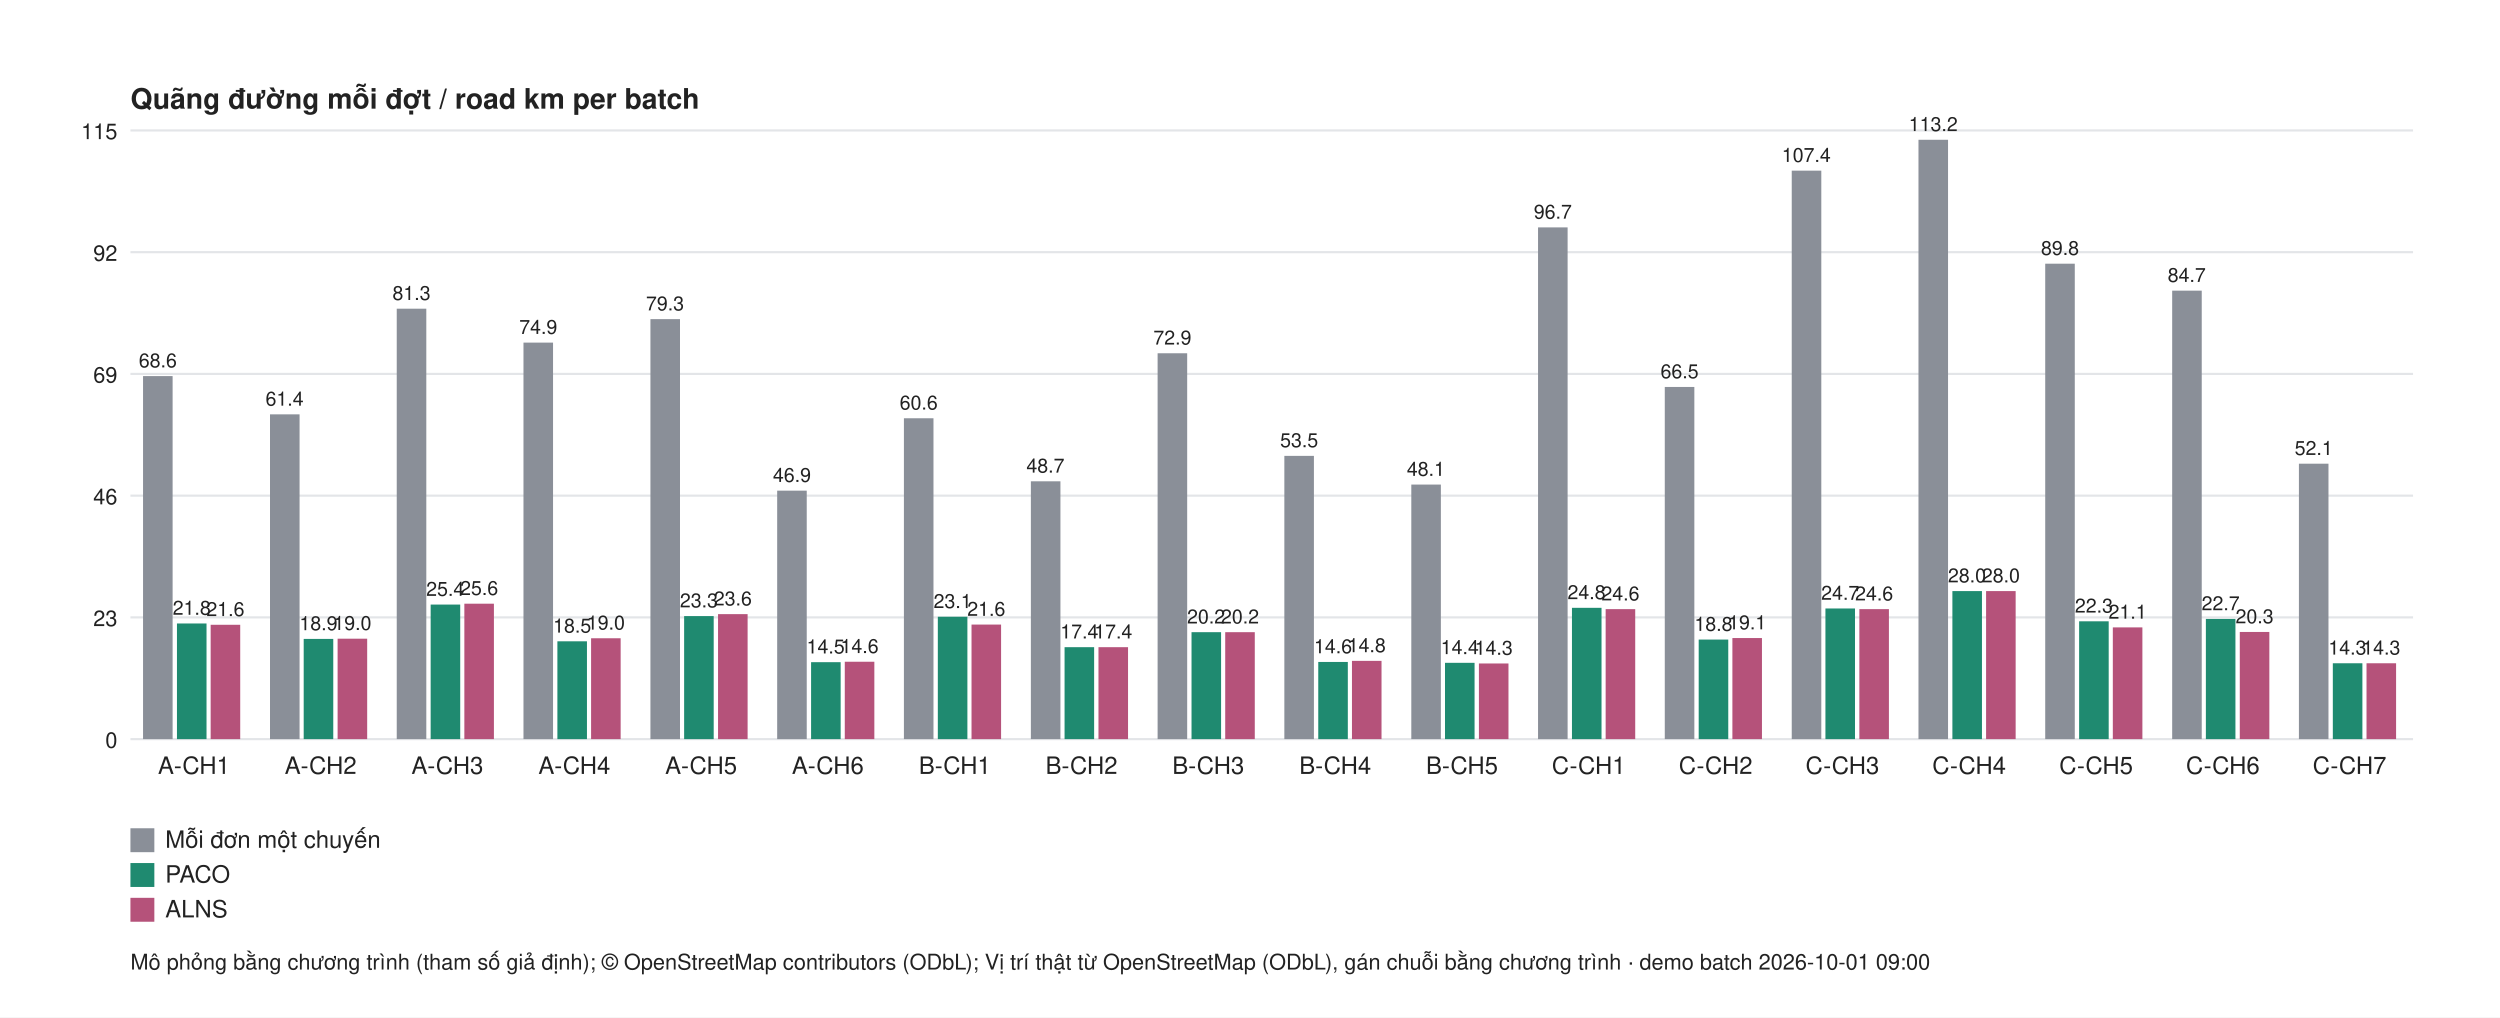
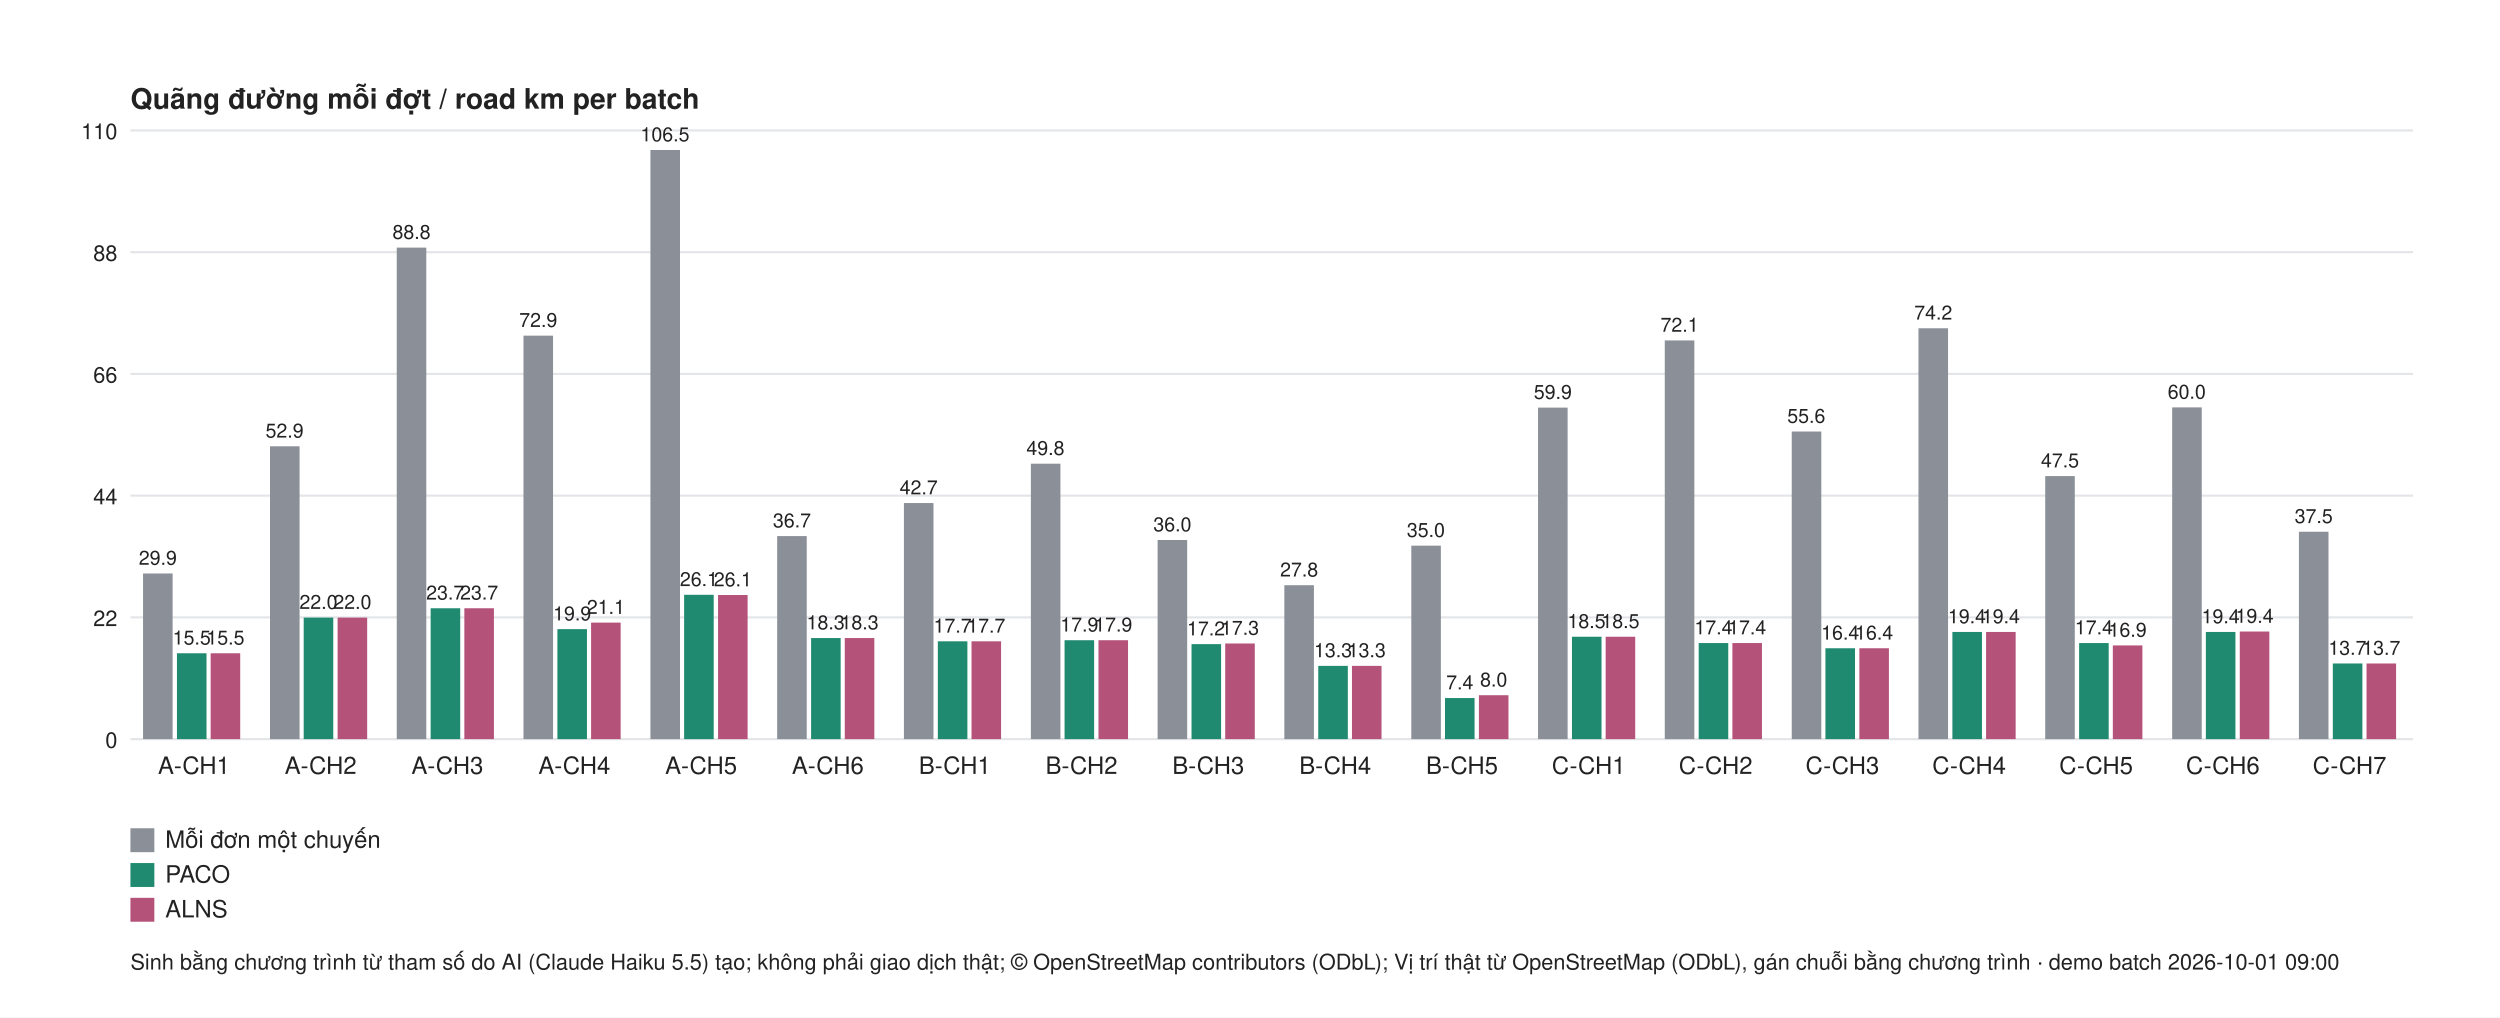
<svg xmlns="http://www.w3.org/2000/svg" width="1150" height="468" viewBox="0 0 1150 468" font-family="Helvetica, Arial, sans-serif" fill="#222">
  <rect width="1150" height="468" fill="#ffffff" />
  <text x="60" y="50" font-size="13" font-weight="600">Quãng đường mỗi đợt / road km per batch</text>
  <line x1="60" x2="1110" y1="340.0" y2="340.0" stroke="#e3e5e8" />
  <text x="54" y="344.0" font-size="10" text-anchor="end">0</text>
  <line x1="60" x2="1110" y1="284.0" y2="284.0" stroke="#e3e5e8" />
-   <text x="54" y="288.0" font-size="10" text-anchor="end">23</text>
+   <text x="54" y="288.0" font-size="10" text-anchor="end">22</text>
  <line x1="60" x2="1110" y1="228.0" y2="228.0" stroke="#e3e5e8" />
-   <text x="54" y="232.0" font-size="10" text-anchor="end">46</text>
+   <text x="54" y="232.0" font-size="10" text-anchor="end">44</text>
  <line x1="60" x2="1110" y1="172.0" y2="172.0" stroke="#e3e5e8" />
-   <text x="54" y="176.0" font-size="10" text-anchor="end">69</text>
+   <text x="54" y="176.0" font-size="10" text-anchor="end">66</text>
  <line x1="60" x2="1110" y1="116.0" y2="116.0" stroke="#e3e5e8" />
-   <text x="54" y="120.0" font-size="10" text-anchor="end">92</text>
+   <text x="54" y="120.0" font-size="10" text-anchor="end">88</text>
  <line x1="60" x2="1110" y1="60.0" y2="60.0" stroke="#e3e5e8" />
-   <text x="54" y="64.0" font-size="10" text-anchor="end">115</text>
+   <text x="54" y="64.0" font-size="10" text-anchor="end">110</text>
  <text x="89.2" y="356" font-size="11" text-anchor="middle">A-CH1</text>
-   <rect x="65.8" y="173.0" width="13.6" height="167.0" fill="#8a8f98" />
-   <line x1="72.6" x2="72.6" y1="173.0" y2="173.0" stroke="#222" />
-   <text x="72.6" y="169.0" font-size="9" text-anchor="middle">68.6</text>
-   <rect x="81.4" y="286.8" width="13.6" height="53.2" fill="#1f8a70" />
-   <line x1="88.2" x2="88.2" y1="286.8" y2="286.8" stroke="#222" />
-   <text x="88.2" y="282.8" font-size="9" text-anchor="middle">21.8</text>
-   <rect x="96.9" y="287.4" width="13.6" height="52.6" fill="#b5527a" />
-   <line x1="103.7" x2="103.7" y1="287.4" y2="287.4" stroke="#222" />
-   <text x="103.7" y="283.4" font-size="9" text-anchor="middle">21.6</text>
+   <rect x="65.8" y="263.8" width="13.6" height="76.2" fill="#8a8f98" />
+   <line x1="72.6" x2="72.6" y1="263.8" y2="263.8" stroke="#222" />
+   <text x="72.6" y="259.8" font-size="9" text-anchor="middle">29.9</text>
+   <rect x="81.4" y="300.5" width="13.6" height="39.5" fill="#1f8a70" />
+   <line x1="88.2" x2="88.2" y1="300.5" y2="300.5" stroke="#222" />
+   <text x="88.2" y="296.5" font-size="9" text-anchor="middle">15.5</text>
+   <rect x="96.9" y="300.5" width="13.6" height="39.5" fill="#b5527a" />
+   <line x1="103.7" x2="103.7" y1="300.5" y2="300.5" stroke="#222" />
+   <text x="103.7" y="296.5" font-size="9" text-anchor="middle">15.5</text>
  <text x="147.5" y="356" font-size="11" text-anchor="middle">A-CH2</text>
-   <rect x="124.2" y="190.6" width="13.6" height="149.4" fill="#8a8f98" />
-   <line x1="130.9" x2="130.9" y1="190.6" y2="190.6" stroke="#222" />
-   <text x="130.9" y="186.6" font-size="9" text-anchor="middle">61.4</text>
-   <rect x="139.7" y="293.9" width="13.6" height="46.1" fill="#1f8a70" />
-   <line x1="146.5" x2="146.5" y1="293.9" y2="293.9" stroke="#222" />
-   <text x="146.5" y="289.9" font-size="9" text-anchor="middle">18.9</text>
-   <rect x="155.3" y="293.8" width="13.6" height="46.2" fill="#b5527a" />
-   <line x1="162.1" x2="162.1" y1="293.8" y2="293.8" stroke="#222" />
-   <text x="162.1" y="289.8" font-size="9" text-anchor="middle">19.0</text>
+   <rect x="124.2" y="205.3" width="13.6" height="134.7" fill="#8a8f98" />
+   <line x1="130.9" x2="130.9" y1="205.3" y2="205.3" stroke="#222" />
+   <text x="130.9" y="201.3" font-size="9" text-anchor="middle">52.9</text>
+   <rect x="139.7" y="284.1" width="13.6" height="55.9" fill="#1f8a70" />
+   <line x1="146.5" x2="146.5" y1="284.1" y2="284.1" stroke="#222" />
+   <text x="146.5" y="280.1" font-size="9" text-anchor="middle">22.0</text>
+   <rect x="155.3" y="284.1" width="13.6" height="55.9" fill="#b5527a" />
+   <line x1="162.1" x2="162.1" y1="284.1" y2="284.1" stroke="#222" />
+   <text x="162.1" y="280.1" font-size="9" text-anchor="middle">22.0</text>
  <text x="205.8" y="356" font-size="11" text-anchor="middle">A-CH3</text>
-   <rect x="182.5" y="142.0" width="13.6" height="198.0" fill="#8a8f98" />
-   <line x1="189.3" x2="189.3" y1="142.0" y2="142.0" stroke="#222" />
-   <text x="189.3" y="138.0" font-size="9" text-anchor="middle">81.3</text>
-   <rect x="198.1" y="278.1" width="13.6" height="61.9" fill="#1f8a70" />
-   <line x1="204.8" x2="204.8" y1="278.1" y2="278.1" stroke="#222" />
-   <text x="204.8" y="274.1" font-size="9" text-anchor="middle">25.4</text>
-   <rect x="213.6" y="277.7" width="13.6" height="62.3" fill="#b5527a" />
-   <line x1="220.4" x2="220.4" y1="277.7" y2="277.7" stroke="#222" />
-   <text x="220.4" y="273.7" font-size="9" text-anchor="middle">25.6</text>
+   <rect x="182.5" y="113.9" width="13.6" height="226.1" fill="#8a8f98" />
+   <line x1="189.3" x2="189.3" y1="113.9" y2="113.9" stroke="#222" />
+   <text x="189.3" y="109.9" font-size="9" text-anchor="middle">88.8</text>
+   <rect x="198.1" y="279.8" width="13.6" height="60.2" fill="#1f8a70" />
+   <line x1="204.8" x2="204.8" y1="279.8" y2="279.8" stroke="#222" />
+   <text x="204.8" y="275.8" font-size="9" text-anchor="middle">23.7</text>
+   <rect x="213.6" y="279.8" width="13.6" height="60.2" fill="#b5527a" />
+   <line x1="220.4" x2="220.4" y1="279.8" y2="279.8" stroke="#222" />
+   <text x="220.4" y="275.8" font-size="9" text-anchor="middle">23.7</text>
  <text x="264.2" y="356" font-size="11" text-anchor="middle">A-CH4</text>
-   <rect x="240.8" y="157.6" width="13.6" height="182.4" fill="#8a8f98" />
-   <line x1="247.6" x2="247.6" y1="157.6" y2="157.6" stroke="#222" />
-   <text x="247.6" y="153.6" font-size="9" text-anchor="middle">74.9</text>
-   <rect x="256.4" y="295.0" width="13.6" height="45.0" fill="#1f8a70" />
-   <line x1="263.2" x2="263.2" y1="295.0" y2="295.0" stroke="#222" />
-   <text x="263.2" y="291.0" font-size="9" text-anchor="middle">18.5</text>
-   <rect x="271.9" y="293.6" width="13.6" height="46.4" fill="#b5527a" />
-   <line x1="278.7" x2="278.7" y1="293.6" y2="293.6" stroke="#222" />
-   <text x="278.7" y="289.6" font-size="9" text-anchor="middle">19.0</text>
+   <rect x="240.8" y="154.4" width="13.6" height="185.6" fill="#8a8f98" />
+   <line x1="247.6" x2="247.6" y1="154.4" y2="154.4" stroke="#222" />
+   <text x="247.6" y="150.4" font-size="9" text-anchor="middle">72.9</text>
+   <rect x="256.4" y="289.4" width="13.6" height="50.6" fill="#1f8a70" />
+   <line x1="263.2" x2="263.2" y1="289.4" y2="289.4" stroke="#222" />
+   <text x="263.2" y="285.4" font-size="9" text-anchor="middle">19.9</text>
+   <rect x="271.9" y="286.4" width="13.6" height="53.6" fill="#b5527a" />
+   <line x1="278.7" x2="278.7" y1="286.4" y2="286.4" stroke="#222" />
+   <text x="278.7" y="282.4" font-size="9" text-anchor="middle">21.1</text>
  <text x="322.5" y="356" font-size="11" text-anchor="middle">A-CH5</text>
-   <rect x="299.2" y="146.8" width="13.6" height="193.2" fill="#8a8f98" />
-   <line x1="305.9" x2="305.9" y1="146.8" y2="146.8" stroke="#222" />
-   <text x="305.9" y="142.8" font-size="9" text-anchor="middle">79.3</text>
-   <rect x="314.7" y="283.4" width="13.6" height="56.6" fill="#1f8a70" />
-   <line x1="321.5" x2="321.5" y1="283.4" y2="283.4" stroke="#222" />
-   <text x="321.5" y="279.4" font-size="9" text-anchor="middle">23.3</text>
-   <rect x="330.3" y="282.5" width="13.6" height="57.5" fill="#b5527a" />
-   <line x1="337.1" x2="337.1" y1="282.5" y2="282.5" stroke="#222" />
-   <text x="337.1" y="278.5" font-size="9" text-anchor="middle">23.6</text>
+   <rect x="299.2" y="69.0" width="13.6" height="271.0" fill="#8a8f98" />
+   <line x1="305.9" x2="305.9" y1="69.0" y2="69.0" stroke="#222" />
+   <text x="305.9" y="65.0" font-size="9" text-anchor="middle">106.5</text>
+   <rect x="314.7" y="273.6" width="13.6" height="66.4" fill="#1f8a70" />
+   <line x1="321.5" x2="321.5" y1="273.6" y2="273.6" stroke="#222" />
+   <text x="321.5" y="269.6" font-size="9" text-anchor="middle">26.1</text>
+   <rect x="330.3" y="273.7" width="13.6" height="66.3" fill="#b5527a" />
+   <line x1="337.1" x2="337.1" y1="273.7" y2="273.7" stroke="#222" />
+   <text x="337.1" y="269.7" font-size="9" text-anchor="middle">26.1</text>
  <text x="380.8" y="356" font-size="11" text-anchor="middle">A-CH6</text>
-   <rect x="357.5" y="225.7" width="13.6" height="114.3" fill="#8a8f98" />
-   <line x1="364.3" x2="364.3" y1="225.7" y2="225.7" stroke="#222" />
-   <text x="364.3" y="221.7" font-size="9" text-anchor="middle">46.9</text>
-   <rect x="373.1" y="304.6" width="13.6" height="35.4" fill="#1f8a70" />
-   <line x1="379.8" x2="379.8" y1="304.6" y2="304.6" stroke="#222" />
-   <text x="379.8" y="300.6" font-size="9" text-anchor="middle">14.5</text>
-   <rect x="388.6" y="304.4" width="13.6" height="35.6" fill="#b5527a" />
-   <line x1="395.4" x2="395.4" y1="304.4" y2="304.4" stroke="#222" />
-   <text x="395.4" y="300.4" font-size="9" text-anchor="middle">14.6</text>
+   <rect x="357.5" y="246.6" width="13.6" height="93.4" fill="#8a8f98" />
+   <line x1="364.3" x2="364.3" y1="246.6" y2="246.6" stroke="#222" />
+   <text x="364.3" y="242.6" font-size="9" text-anchor="middle">36.7</text>
+   <rect x="373.1" y="293.5" width="13.6" height="46.5" fill="#1f8a70" />
+   <line x1="379.8" x2="379.8" y1="293.5" y2="293.5" stroke="#222" />
+   <text x="379.8" y="289.5" font-size="9" text-anchor="middle">18.3</text>
+   <rect x="388.6" y="293.5" width="13.6" height="46.5" fill="#b5527a" />
+   <line x1="395.4" x2="395.4" y1="293.5" y2="293.5" stroke="#222" />
+   <text x="395.4" y="289.5" font-size="9" text-anchor="middle">18.3</text>
  <text x="439.2" y="356" font-size="11" text-anchor="middle">B-CH1</text>
-   <rect x="415.8" y="192.4" width="13.6" height="147.6" fill="#8a8f98" />
-   <line x1="422.6" x2="422.6" y1="192.4" y2="192.4" stroke="#222" />
-   <text x="422.6" y="188.4" font-size="9" text-anchor="middle">60.6</text>
-   <rect x="431.4" y="283.7" width="13.6" height="56.3" fill="#1f8a70" />
-   <line x1="438.2" x2="438.2" y1="283.7" y2="283.7" stroke="#222" />
-   <text x="438.2" y="279.7" font-size="9" text-anchor="middle">23.1</text>
-   <rect x="446.9" y="287.3" width="13.6" height="52.7" fill="#b5527a" />
-   <line x1="453.7" x2="453.7" y1="287.3" y2="287.3" stroke="#222" />
-   <text x="453.7" y="283.3" font-size="9" text-anchor="middle">21.6</text>
+   <rect x="415.8" y="231.4" width="13.6" height="108.6" fill="#8a8f98" />
+   <line x1="422.6" x2="422.6" y1="231.4" y2="231.4" stroke="#222" />
+   <text x="422.6" y="227.4" font-size="9" text-anchor="middle">42.7</text>
+   <rect x="431.4" y="295.0" width="13.6" height="45.0" fill="#1f8a70" />
+   <line x1="438.2" x2="438.2" y1="295.0" y2="295.0" stroke="#222" />
+   <text x="438.2" y="291.0" font-size="9" text-anchor="middle">17.7</text>
+   <rect x="446.9" y="295.0" width="13.6" height="45.0" fill="#b5527a" />
+   <line x1="453.7" x2="453.7" y1="295.0" y2="295.0" stroke="#222" />
+   <text x="453.7" y="291.0" font-size="9" text-anchor="middle">17.7</text>
  <text x="497.5" y="356" font-size="11" text-anchor="middle">B-CH2</text>
-   <rect x="474.2" y="221.4" width="13.6" height="118.6" fill="#8a8f98" />
-   <line x1="480.9" x2="480.9" y1="221.4" y2="221.4" stroke="#222" />
-   <text x="480.9" y="217.4" font-size="9" text-anchor="middle">48.7</text>
-   <rect x="489.7" y="297.7" width="13.6" height="42.3" fill="#1f8a70" />
-   <line x1="496.5" x2="496.5" y1="297.7" y2="297.7" stroke="#222" />
-   <text x="496.5" y="293.7" font-size="9" text-anchor="middle">17.4</text>
-   <rect x="505.3" y="297.7" width="13.6" height="42.3" fill="#b5527a" />
-   <line x1="512.1" x2="512.1" y1="297.7" y2="297.7" stroke="#222" />
-   <text x="512.1" y="293.7" font-size="9" text-anchor="middle">17.4</text>
+   <rect x="474.2" y="213.3" width="13.6" height="126.7" fill="#8a8f98" />
+   <line x1="480.9" x2="480.9" y1="213.3" y2="213.3" stroke="#222" />
+   <text x="480.9" y="209.3" font-size="9" text-anchor="middle">49.8</text>
+   <rect x="489.7" y="294.5" width="13.6" height="45.5" fill="#1f8a70" />
+   <line x1="496.5" x2="496.5" y1="294.5" y2="294.5" stroke="#222" />
+   <text x="496.5" y="290.5" font-size="9" text-anchor="middle">17.9</text>
+   <rect x="505.3" y="294.5" width="13.6" height="45.5" fill="#b5527a" />
+   <line x1="512.1" x2="512.1" y1="294.5" y2="294.5" stroke="#222" />
+   <text x="512.1" y="290.5" font-size="9" text-anchor="middle">17.9</text>
  <text x="555.8" y="356" font-size="11" text-anchor="middle">B-CH3</text>
-   <rect x="532.5" y="162.5" width="13.6" height="177.5" fill="#8a8f98" />
-   <line x1="539.3" x2="539.3" y1="162.5" y2="162.5" stroke="#222" />
-   <text x="539.3" y="158.5" font-size="9" text-anchor="middle">72.9</text>
-   <rect x="548.1" y="290.8" width="13.6" height="49.2" fill="#1f8a70" />
-   <line x1="554.8" x2="554.8" y1="290.8" y2="290.8" stroke="#222" />
-   <text x="554.8" y="286.8" font-size="9" text-anchor="middle">20.2</text>
-   <rect x="563.6" y="290.8" width="13.6" height="49.2" fill="#b5527a" />
-   <line x1="570.4" x2="570.4" y1="290.8" y2="290.8" stroke="#222" />
-   <text x="570.4" y="286.8" font-size="9" text-anchor="middle">20.2</text>
+   <rect x="532.5" y="248.4" width="13.6" height="91.6" fill="#8a8f98" />
+   <line x1="539.3" x2="539.3" y1="248.4" y2="248.4" stroke="#222" />
+   <text x="539.3" y="244.4" font-size="9" text-anchor="middle">36.0</text>
+   <rect x="548.1" y="296.3" width="13.6" height="43.7" fill="#1f8a70" />
+   <line x1="554.8" x2="554.8" y1="296.3" y2="296.3" stroke="#222" />
+   <text x="554.8" y="292.3" font-size="9" text-anchor="middle">17.2</text>
+   <rect x="563.6" y="296.0" width="13.6" height="44.0" fill="#b5527a" />
+   <line x1="570.4" x2="570.4" y1="296.0" y2="296.0" stroke="#222" />
+   <text x="570.4" y="292.0" font-size="9" text-anchor="middle">17.3</text>
  <text x="614.2" y="356" font-size="11" text-anchor="middle">B-CH4</text>
-   <rect x="590.8" y="209.7" width="13.6" height="130.3" fill="#8a8f98" />
-   <line x1="597.6" x2="597.6" y1="209.7" y2="209.7" stroke="#222" />
-   <text x="597.6" y="205.7" font-size="9" text-anchor="middle">53.5</text>
-   <rect x="606.4" y="304.5" width="13.6" height="35.5" fill="#1f8a70" />
-   <line x1="613.2" x2="613.2" y1="304.5" y2="304.5" stroke="#222" />
-   <text x="613.2" y="300.5" font-size="9" text-anchor="middle">14.6</text>
-   <rect x="621.9" y="304.0" width="13.6" height="36.0" fill="#b5527a" />
-   <line x1="628.7" x2="628.7" y1="304.0" y2="304.0" stroke="#222" />
-   <text x="628.7" y="300.0" font-size="9" text-anchor="middle">14.8</text>
+   <rect x="590.8" y="269.2" width="13.6" height="70.8" fill="#8a8f98" />
+   <line x1="597.6" x2="597.6" y1="269.2" y2="269.2" stroke="#222" />
+   <text x="597.6" y="265.2" font-size="9" text-anchor="middle">27.8</text>
+   <rect x="606.4" y="306.3" width="13.6" height="33.7" fill="#1f8a70" />
+   <line x1="613.2" x2="613.2" y1="306.3" y2="306.3" stroke="#222" />
+   <text x="613.2" y="302.3" font-size="9" text-anchor="middle">13.3</text>
+   <rect x="621.9" y="306.3" width="13.6" height="33.7" fill="#b5527a" />
+   <line x1="628.7" x2="628.7" y1="306.3" y2="306.3" stroke="#222" />
+   <text x="628.7" y="302.3" font-size="9" text-anchor="middle">13.3</text>
  <text x="672.5" y="356" font-size="11" text-anchor="middle">B-CH5</text>
-   <rect x="649.2" y="222.9" width="13.6" height="117.1" fill="#8a8f98" />
-   <line x1="655.9" x2="655.9" y1="222.9" y2="222.9" stroke="#222" />
-   <text x="655.9" y="218.9" font-size="9" text-anchor="middle">48.1</text>
-   <rect x="664.7" y="304.9" width="13.6" height="35.1" fill="#1f8a70" />
-   <line x1="671.5" x2="671.5" y1="304.9" y2="304.9" stroke="#222" />
-   <text x="671.5" y="300.9" font-size="9" text-anchor="middle">14.4</text>
-   <rect x="680.3" y="305.2" width="13.6" height="34.8" fill="#b5527a" />
-   <line x1="687.1" x2="687.1" y1="305.2" y2="305.2" stroke="#222" />
-   <text x="687.1" y="301.2" font-size="9" text-anchor="middle">14.3</text>
+   <rect x="649.2" y="251.0" width="13.6" height="89.0" fill="#8a8f98" />
+   <line x1="655.9" x2="655.9" y1="251.0" y2="251.0" stroke="#222" />
+   <text x="655.9" y="247.0" font-size="9" text-anchor="middle">35.0</text>
+   <rect x="664.7" y="321.1" width="13.6" height="18.9" fill="#1f8a70" />
+   <line x1="671.5" x2="671.5" y1="321.1" y2="321.1" stroke="#222" />
+   <text x="671.5" y="317.1" font-size="9" text-anchor="middle">7.4</text>
+   <rect x="680.3" y="319.8" width="13.6" height="20.2" fill="#b5527a" />
+   <line x1="687.1" x2="687.1" y1="319.8" y2="319.8" stroke="#222" />
+   <text x="687.1" y="315.8" font-size="9" text-anchor="middle">8.0</text>
  <text x="730.8" y="356" font-size="11" text-anchor="middle">C-CH1</text>
-   <rect x="707.5" y="104.6" width="13.6" height="235.4" fill="#8a8f98" />
-   <line x1="714.3" x2="714.3" y1="104.6" y2="104.6" stroke="#222" />
-   <text x="714.3" y="100.6" font-size="9" text-anchor="middle">96.7</text>
-   <rect x="723.1" y="279.6" width="13.6" height="60.4" fill="#1f8a70" />
-   <line x1="729.8" x2="729.8" y1="279.6" y2="279.6" stroke="#222" />
-   <text x="729.8" y="275.6" font-size="9" text-anchor="middle">24.8</text>
-   <rect x="738.6" y="280.2" width="13.6" height="59.8" fill="#b5527a" />
-   <line x1="745.4" x2="745.4" y1="280.2" y2="280.2" stroke="#222" />
-   <text x="745.4" y="276.2" font-size="9" text-anchor="middle">24.6</text>
+   <rect x="707.5" y="187.5" width="13.6" height="152.5" fill="#8a8f98" />
+   <line x1="714.3" x2="714.3" y1="187.5" y2="187.5" stroke="#222" />
+   <text x="714.3" y="183.5" font-size="9" text-anchor="middle">59.9</text>
+   <rect x="723.1" y="292.9" width="13.6" height="47.1" fill="#1f8a70" />
+   <line x1="729.8" x2="729.8" y1="292.9" y2="292.9" stroke="#222" />
+   <text x="729.8" y="288.9" font-size="9" text-anchor="middle">18.5</text>
+   <rect x="738.6" y="292.9" width="13.6" height="47.1" fill="#b5527a" />
+   <line x1="745.4" x2="745.4" y1="292.9" y2="292.9" stroke="#222" />
+   <text x="745.4" y="288.9" font-size="9" text-anchor="middle">18.5</text>
  <text x="789.2" y="356" font-size="11" text-anchor="middle">C-CH2</text>
-   <rect x="765.8" y="178.0" width="13.6" height="162.0" fill="#8a8f98" />
-   <line x1="772.6" x2="772.6" y1="178.0" y2="178.0" stroke="#222" />
-   <text x="772.6" y="174.0" font-size="9" text-anchor="middle">66.5</text>
-   <rect x="781.4" y="294.2" width="13.6" height="45.8" fill="#1f8a70" />
-   <line x1="788.2" x2="788.2" y1="294.2" y2="294.2" stroke="#222" />
-   <text x="788.2" y="290.2" font-size="9" text-anchor="middle">18.8</text>
-   <rect x="796.9" y="293.5" width="13.6" height="46.5" fill="#b5527a" />
-   <line x1="803.7" x2="803.7" y1="293.5" y2="293.5" stroke="#222" />
-   <text x="803.7" y="289.5" font-size="9" text-anchor="middle">19.1</text>
+   <rect x="765.8" y="156.6" width="13.6" height="183.4" fill="#8a8f98" />
+   <line x1="772.6" x2="772.6" y1="156.6" y2="156.6" stroke="#222" />
+   <text x="772.6" y="152.6" font-size="9" text-anchor="middle">72.1</text>
+   <rect x="781.4" y="295.8" width="13.6" height="44.2" fill="#1f8a70" />
+   <line x1="788.2" x2="788.2" y1="295.8" y2="295.8" stroke="#222" />
+   <text x="788.2" y="291.8" font-size="9" text-anchor="middle">17.4</text>
+   <rect x="796.9" y="295.8" width="13.6" height="44.2" fill="#b5527a" />
+   <line x1="803.7" x2="803.7" y1="295.8" y2="295.8" stroke="#222" />
+   <text x="803.7" y="291.8" font-size="9" text-anchor="middle">17.4</text>
  <text x="847.5" y="356" font-size="11" text-anchor="middle">C-CH3</text>
-   <rect x="824.2" y="78.5" width="13.6" height="261.5" fill="#8a8f98" />
-   <line x1="830.9" x2="830.9" y1="78.5" y2="78.5" stroke="#222" />
-   <text x="830.9" y="74.5" font-size="9" text-anchor="middle">107.4</text>
-   <rect x="839.7" y="279.9" width="13.6" height="60.1" fill="#1f8a70" />
-   <line x1="846.5" x2="846.5" y1="279.9" y2="279.9" stroke="#222" />
-   <text x="846.5" y="275.9" font-size="9" text-anchor="middle">24.7</text>
-   <rect x="855.3" y="280.2" width="13.6" height="59.8" fill="#b5527a" />
-   <line x1="862.1" x2="862.1" y1="280.2" y2="280.2" stroke="#222" />
-   <text x="862.1" y="276.2" font-size="9" text-anchor="middle">24.6</text>
+   <rect x="824.2" y="198.5" width="13.6" height="141.5" fill="#8a8f98" />
+   <line x1="830.9" x2="830.9" y1="198.5" y2="198.5" stroke="#222" />
+   <text x="830.9" y="194.5" font-size="9" text-anchor="middle">55.6</text>
+   <rect x="839.7" y="298.2" width="13.6" height="41.8" fill="#1f8a70" />
+   <line x1="846.5" x2="846.5" y1="298.2" y2="298.2" stroke="#222" />
+   <text x="846.5" y="294.2" font-size="9" text-anchor="middle">16.4</text>
+   <rect x="855.3" y="298.2" width="13.6" height="41.8" fill="#b5527a" />
+   <line x1="862.1" x2="862.1" y1="298.2" y2="298.2" stroke="#222" />
+   <text x="862.1" y="294.2" font-size="9" text-anchor="middle">16.4</text>
  <text x="905.8" y="356" font-size="11" text-anchor="middle">C-CH4</text>
-   <rect x="882.5" y="64.3" width="13.6" height="275.7" fill="#8a8f98" />
-   <line x1="889.3" x2="889.3" y1="64.3" y2="64.3" stroke="#222" />
-   <text x="889.3" y="60.3" font-size="9" text-anchor="middle">113.2</text>
-   <rect x="898.1" y="271.9" width="13.6" height="68.1" fill="#1f8a70" />
-   <line x1="904.8" x2="904.8" y1="271.9" y2="271.9" stroke="#222" />
-   <text x="904.8" y="267.9" font-size="9" text-anchor="middle">28.0</text>
-   <rect x="913.6" y="271.9" width="13.6" height="68.1" fill="#b5527a" />
-   <line x1="920.4" x2="920.4" y1="271.9" y2="271.9" stroke="#222" />
-   <text x="920.4" y="267.9" font-size="9" text-anchor="middle">28.0</text>
+   <rect x="882.5" y="151.0" width="13.6" height="189.0" fill="#8a8f98" />
+   <line x1="889.3" x2="889.3" y1="151.0" y2="151.0" stroke="#222" />
+   <text x="889.3" y="147.0" font-size="9" text-anchor="middle">74.2</text>
+   <rect x="898.1" y="290.7" width="13.6" height="49.3" fill="#1f8a70" />
+   <line x1="904.8" x2="904.8" y1="290.7" y2="290.7" stroke="#222" />
+   <text x="904.8" y="286.7" font-size="9" text-anchor="middle">19.4</text>
+   <rect x="913.6" y="290.7" width="13.6" height="49.3" fill="#b5527a" />
+   <line x1="920.4" x2="920.4" y1="290.7" y2="290.7" stroke="#222" />
+   <text x="920.4" y="286.7" font-size="9" text-anchor="middle">19.4</text>
  <text x="964.2" y="356" font-size="11" text-anchor="middle">C-CH5</text>
-   <rect x="940.8" y="121.3" width="13.6" height="218.7" fill="#8a8f98" />
-   <line x1="947.6" x2="947.6" y1="121.3" y2="121.3" stroke="#222" />
-   <text x="947.6" y="117.3" font-size="9" text-anchor="middle">89.8</text>
-   <rect x="956.4" y="285.8" width="13.6" height="54.2" fill="#1f8a70" />
-   <line x1="963.2" x2="963.2" y1="285.8" y2="285.8" stroke="#222" />
-   <text x="963.2" y="281.8" font-size="9" text-anchor="middle">22.3</text>
-   <rect x="971.9" y="288.6" width="13.6" height="51.4" fill="#b5527a" />
-   <line x1="978.7" x2="978.7" y1="288.6" y2="288.6" stroke="#222" />
-   <text x="978.7" y="284.6" font-size="9" text-anchor="middle">21.1</text>
+   <rect x="940.8" y="219.0" width="13.6" height="121.0" fill="#8a8f98" />
+   <line x1="947.6" x2="947.6" y1="219.0" y2="219.0" stroke="#222" />
+   <text x="947.6" y="215.0" font-size="9" text-anchor="middle">47.5</text>
+   <rect x="956.4" y="295.8" width="13.6" height="44.2" fill="#1f8a70" />
+   <line x1="963.2" x2="963.2" y1="295.8" y2="295.8" stroke="#222" />
+   <text x="963.2" y="291.8" font-size="9" text-anchor="middle">17.4</text>
+   <rect x="971.9" y="296.9" width="13.6" height="43.1" fill="#b5527a" />
+   <line x1="978.7" x2="978.7" y1="296.9" y2="296.9" stroke="#222" />
+   <text x="978.7" y="292.9" font-size="9" text-anchor="middle">16.9</text>
  <text x="1022.5" y="356" font-size="11" text-anchor="middle">C-CH6</text>
-   <rect x="999.2" y="133.7" width="13.6" height="206.3" fill="#8a8f98" />
-   <line x1="1005.9" x2="1005.9" y1="133.7" y2="133.7" stroke="#222" />
-   <text x="1005.9" y="129.7" font-size="9" text-anchor="middle">84.7</text>
-   <rect x="1014.7" y="284.7" width="13.6" height="55.3" fill="#1f8a70" />
-   <line x1="1021.5" x2="1021.5" y1="284.7" y2="284.7" stroke="#222" />
-   <text x="1021.5" y="280.7" font-size="9" text-anchor="middle">22.7</text>
-   <rect x="1030.3" y="290.7" width="13.6" height="49.3" fill="#b5527a" />
-   <line x1="1037.1" x2="1037.1" y1="290.7" y2="290.7" stroke="#222" />
-   <text x="1037.1" y="286.7" font-size="9" text-anchor="middle">20.3</text>
+   <rect x="999.2" y="187.4" width="13.6" height="152.6" fill="#8a8f98" />
+   <line x1="1005.9" x2="1005.9" y1="187.4" y2="187.4" stroke="#222" />
+   <text x="1005.9" y="183.4" font-size="9" text-anchor="middle">60.0</text>
+   <rect x="1014.7" y="290.7" width="13.6" height="49.3" fill="#1f8a70" />
+   <line x1="1021.5" x2="1021.5" y1="290.7" y2="290.7" stroke="#222" />
+   <text x="1021.5" y="286.7" font-size="9" text-anchor="middle">19.4</text>
+   <rect x="1030.3" y="290.5" width="13.6" height="49.5" fill="#b5527a" />
+   <line x1="1037.1" x2="1037.1" y1="290.5" y2="290.5" stroke="#222" />
+   <text x="1037.1" y="286.5" font-size="9" text-anchor="middle">19.4</text>
  <text x="1080.8" y="356" font-size="11" text-anchor="middle">C-CH7</text>
-   <rect x="1057.5" y="213.3" width="13.6" height="126.7" fill="#8a8f98" />
-   <line x1="1064.3" x2="1064.3" y1="213.3" y2="213.3" stroke="#222" />
-   <text x="1064.3" y="209.3" font-size="9" text-anchor="middle">52.1</text>
-   <rect x="1073.1" y="305.1" width="13.6" height="34.9" fill="#1f8a70" />
-   <line x1="1079.8" x2="1079.8" y1="305.1" y2="305.1" stroke="#222" />
-   <text x="1079.8" y="301.1" font-size="9" text-anchor="middle">14.3</text>
-   <rect x="1088.6" y="305.1" width="13.6" height="34.9" fill="#b5527a" />
-   <line x1="1095.4" x2="1095.4" y1="305.1" y2="305.1" stroke="#222" />
-   <text x="1095.4" y="301.1" font-size="9" text-anchor="middle">14.3</text>
+   <rect x="1057.5" y="244.6" width="13.6" height="95.4" fill="#8a8f98" />
+   <line x1="1064.3" x2="1064.3" y1="244.6" y2="244.6" stroke="#222" />
+   <text x="1064.3" y="240.6" font-size="9" text-anchor="middle">37.5</text>
+   <rect x="1073.1" y="305.2" width="13.6" height="34.8" fill="#1f8a70" />
+   <line x1="1079.8" x2="1079.8" y1="305.2" y2="305.2" stroke="#222" />
+   <text x="1079.8" y="301.2" font-size="9" text-anchor="middle">13.7</text>
+   <rect x="1088.6" y="305.2" width="13.6" height="34.8" fill="#b5527a" />
+   <line x1="1095.4" x2="1095.4" y1="305.2" y2="305.2" stroke="#222" />
+   <text x="1095.4" y="301.2" font-size="9" text-anchor="middle">13.7</text>
  <rect x="60" y="381" width="11" height="11" fill="#8a8f98" />
  <text x="76" y="390" font-size="11">Mỗi đơn một chuyến</text>
  <rect x="60" y="397" width="11" height="11" fill="#1f8a70" />
  <text x="76" y="406" font-size="11">PACO</text>
  <rect x="60" y="413" width="11" height="11" fill="#b5527a" />
  <text x="76" y="422" font-size="11">ALNS</text>
-   <text x="60" y="446" font-size="10">Mô phỏng bằng chương trình (tham số giả định); © OpenStreetMap contributors (ODbL); Vị trí thật từ OpenStreetMap (ODbL), gán chuỗi bằng chương trình · demo batch 2026-10-01 09:00</text>
+   <text x="60" y="446" font-size="10">Sinh bằng chương trình từ tham số do AI (Claude Haiku 5.5) tạo; không phải giao dịch thật; © OpenStreetMap contributors (ODbL); Vị trí thật từ OpenStreetMap (ODbL), gán chuỗi bằng chương trình · demo batch 2026-10-01 09:00</text>
</svg>
